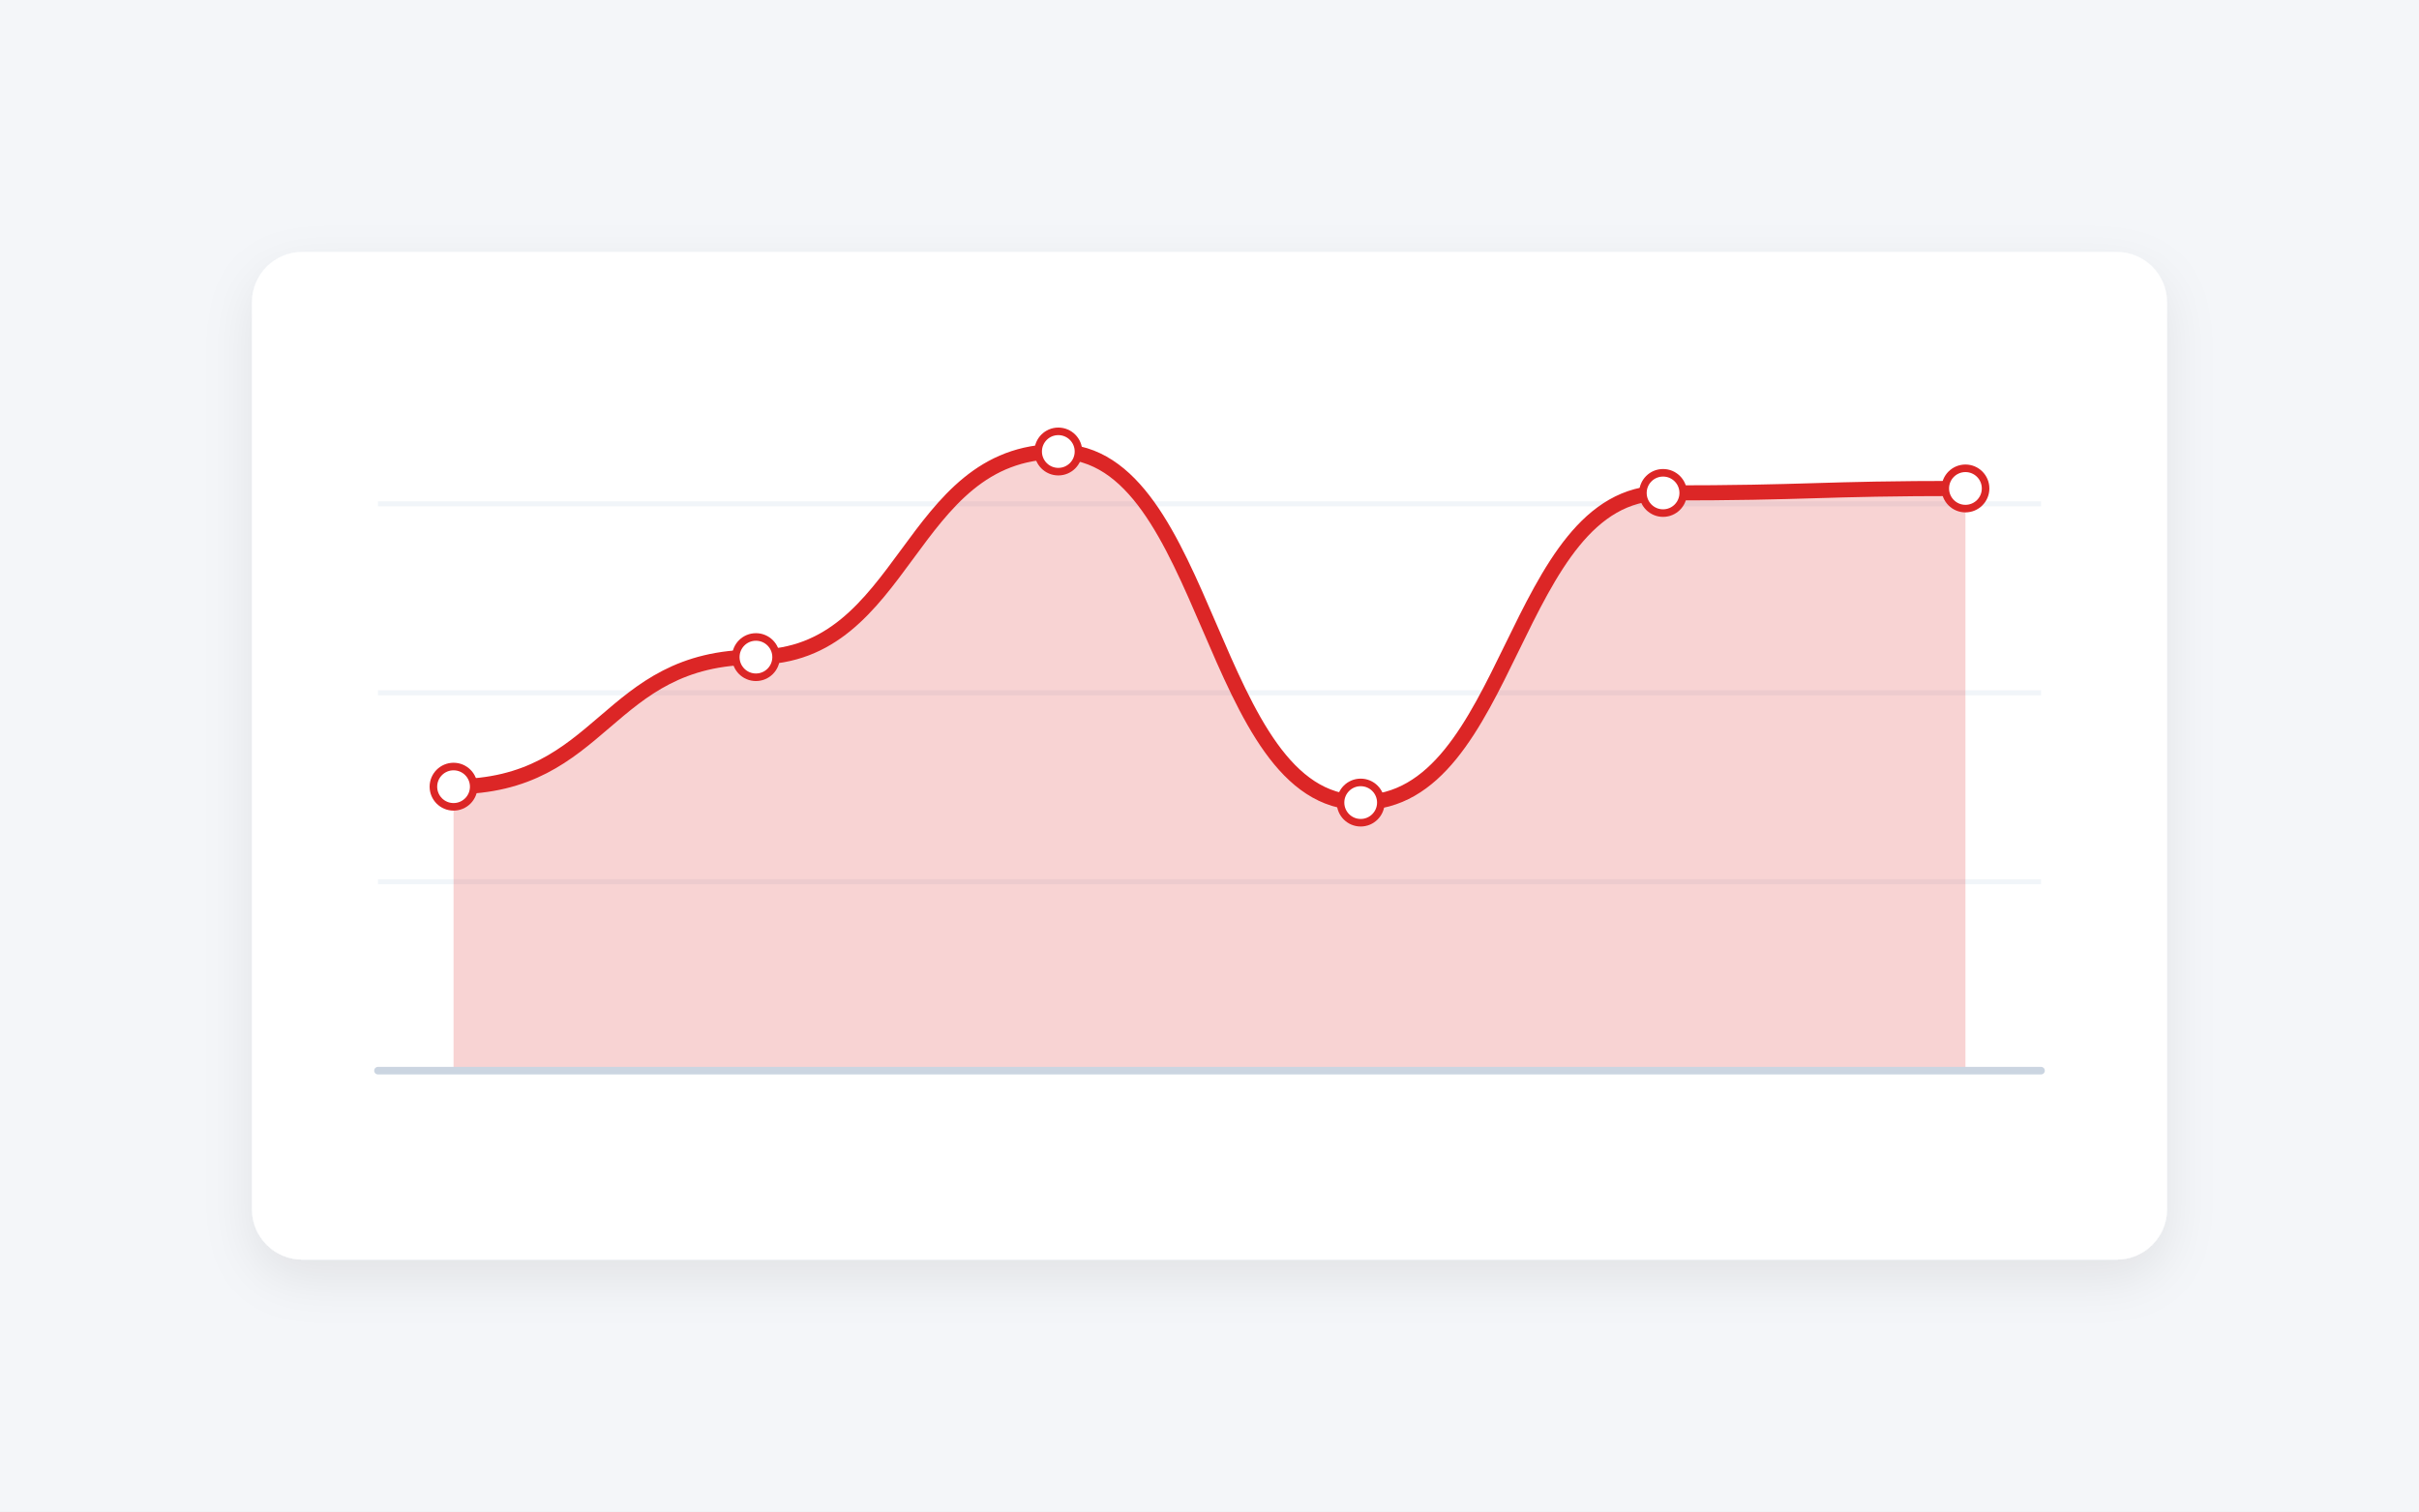
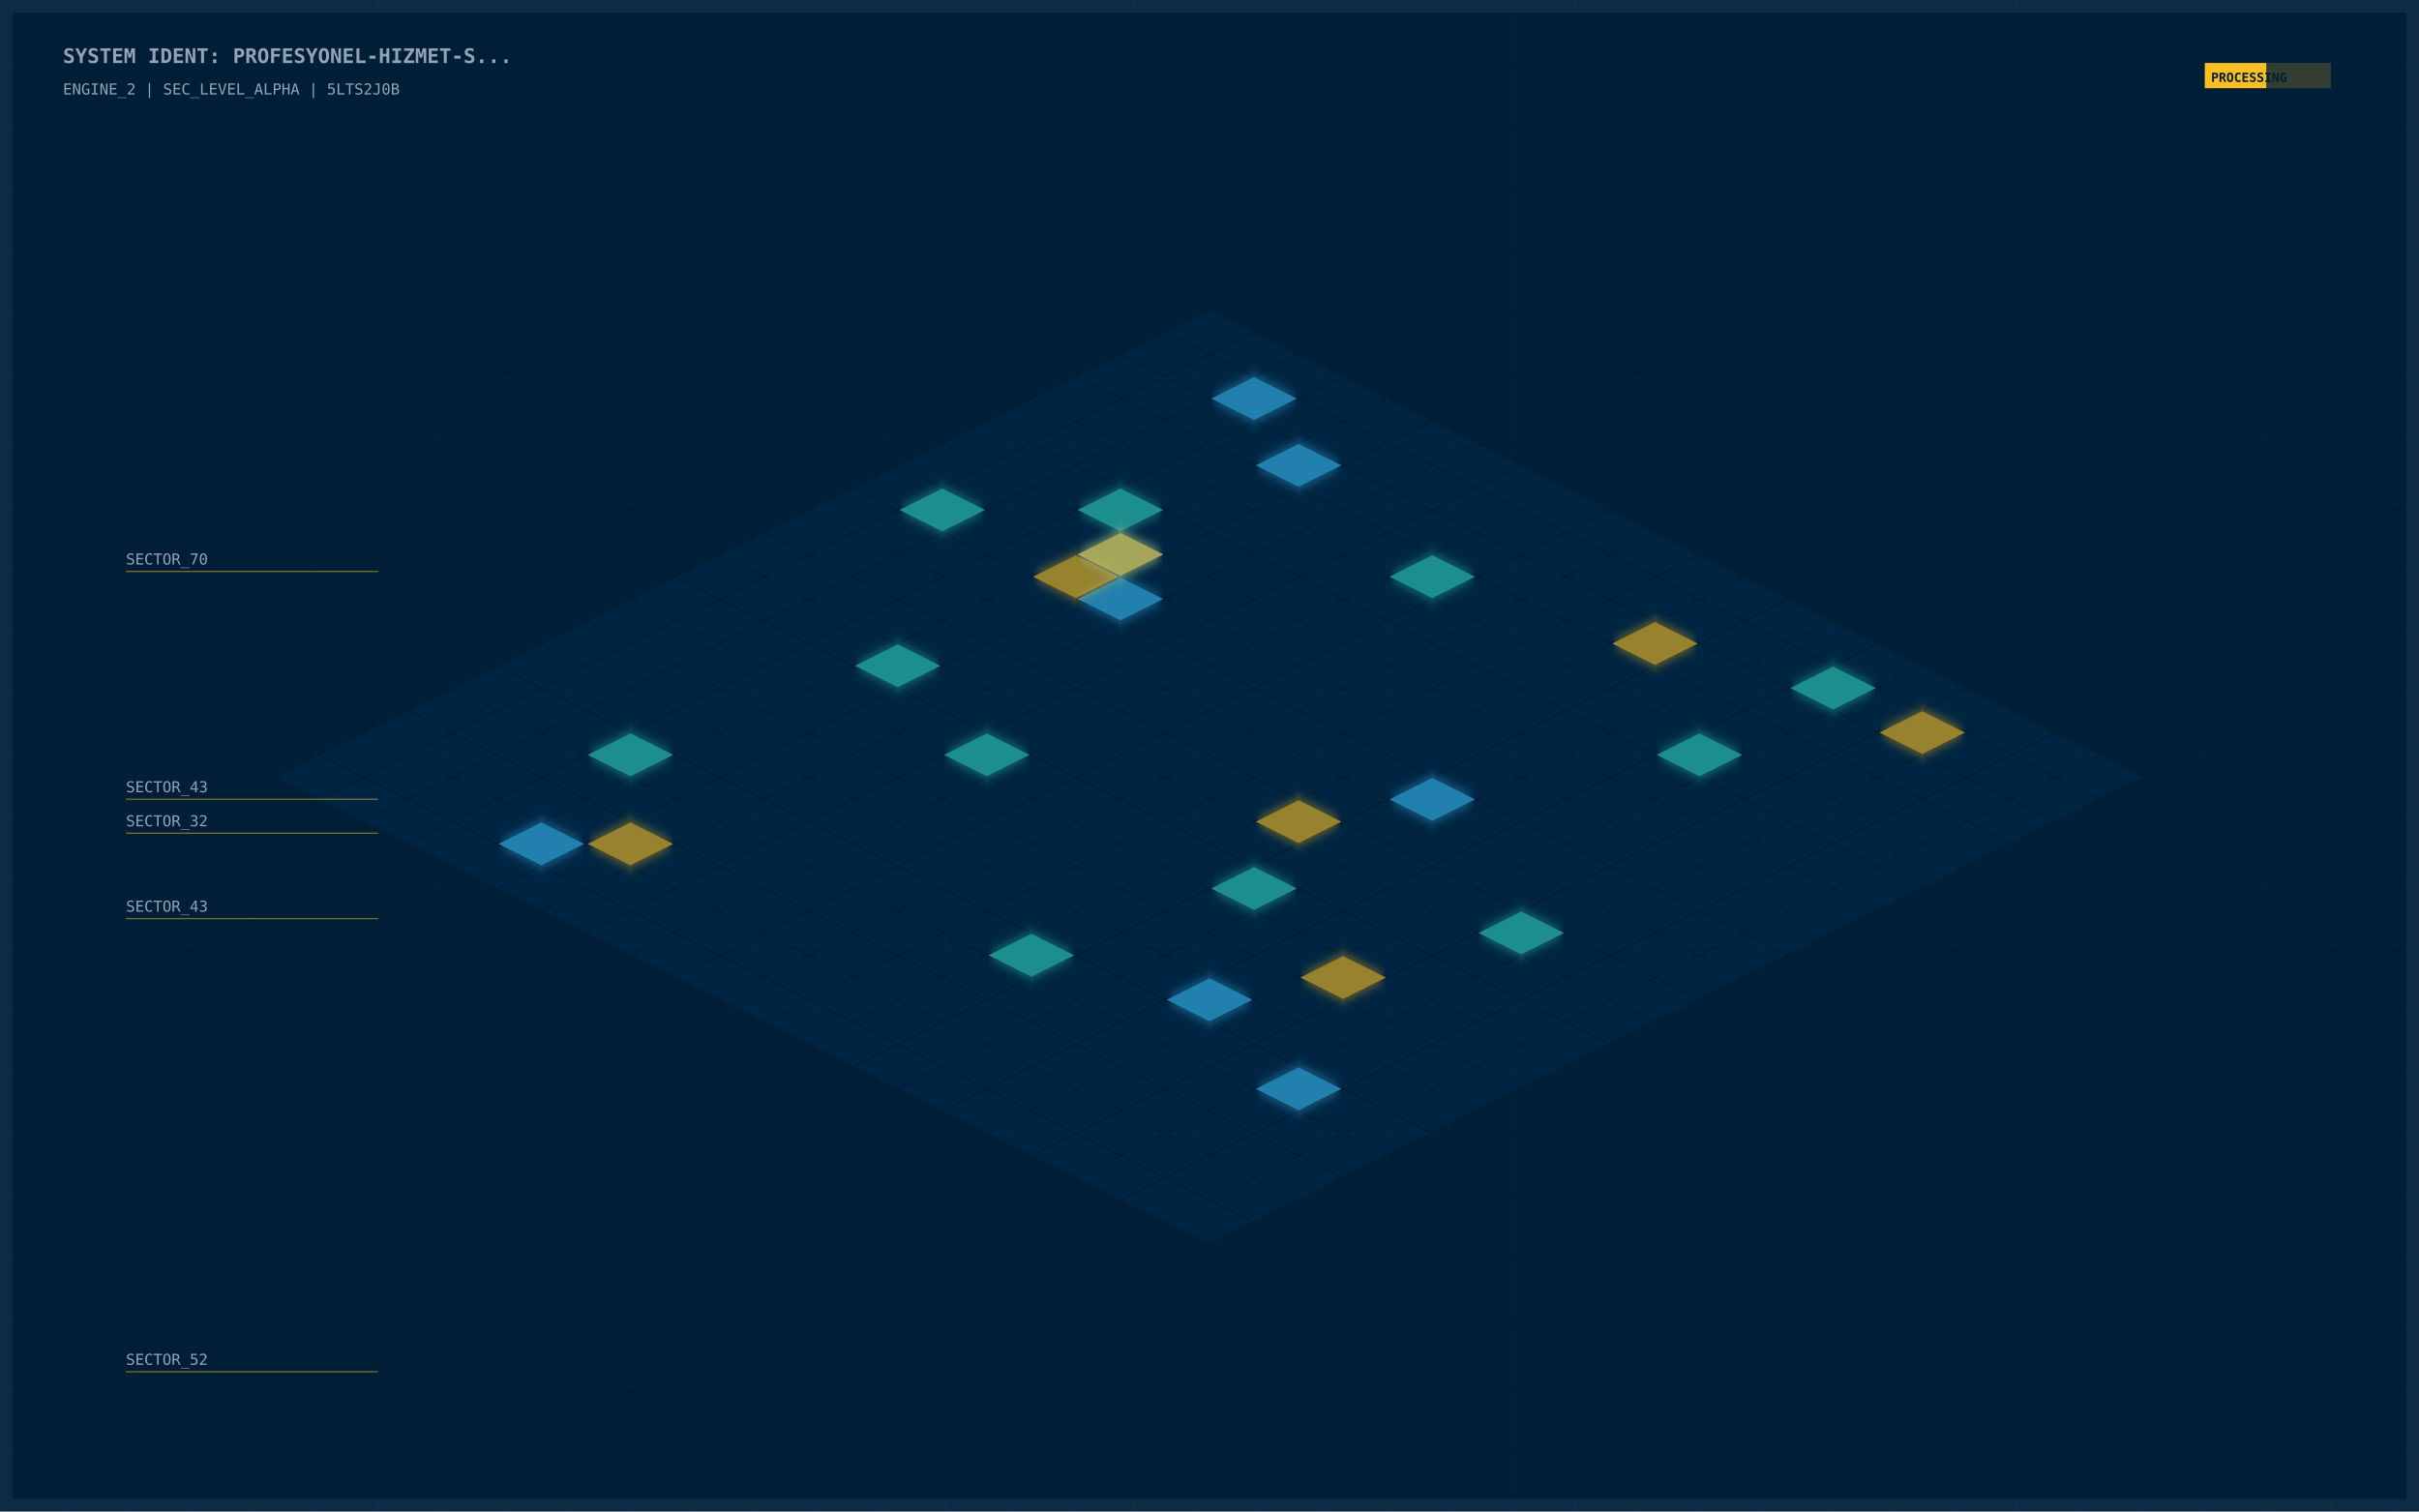
<svg xmlns="http://www.w3.org/2000/svg" width="3840" height="2400" viewBox="0 0 3840 2400">
  <defs>
+     <pattern id="gridPattern" width="100" height="100" patternUnits="userSpaceOnUse">
+       <path d="M 100 0 L 0 0 0 100" fill="none" stroke="#002b4d" stroke-width="2" />
+     </pattern>
+     <filter id="glow" x="-20%" y="-20%" width="140%" height="140%">
+       <feGaussianBlur stdDeviation="15" result="blur" />
+       <feComposite in="SourceGraphic" in2="blur" operator="over" />
+     </filter>
    <filter id="shadow" x="-10%" y="-10%" width="120%" height="120%">
-       <feDropShadow dx="0" dy="30" stdDeviation="40" flood-opacity="0.08" />
+       <feDropShadow dx="0" dy="40" stdDeviation="50" flood-opacity="0.15" />
    </filter>
+     <filter id="hugeBlur" x="-50%" y="-50%" width="200%" height="200%">
+       <feGaussianBlur stdDeviation="150" />
+     </filter>
+     <radialGradient id="radarSweep" cx="50%" cy="50%" r="50%">
+       <stop offset="0%" stop-color="#fbbf24" stop-opacity="1" />
+       <stop offset="100%" stop-color="#001e36" stop-opacity="0" />
+     </radialGradient>
  </defs>
-   <rect width="100%" height="100%" fill="#f4f6f9" />
-   <g transform="translate(400, 400)" filter="url(#shadow)">
-     <rect width="3040" height="1600" rx="80" fill="#ffffff" />
-     <line x1="200" y1="400" x2="2840" y2="400" stroke="#f1f5f9" stroke-width="8" />
-     <line x1="200" y1="700" x2="2840" y2="700" stroke="#f1f5f9" stroke-width="8" />
-     <line x1="200" y1="1000" x2="2840" y2="1000" stroke="#f1f5f9" stroke-width="8" />
-     <line x1="200" y1="1300" x2="2840" y2="1300" stroke="#f1f5f9" stroke-width="8" />
-     <path d="M 320 849.106 C 560 849.106, 560 643.375, 800 643.375 C 1040 643.375, 1040 316.893, 1280 316.893 C 1520 316.893, 1520 874.332, 1760 874.332 C 2000 874.332, 2000 382.701, 2240 382.701 C 2480 382.701, 2480 375.566, 2720 375.566 L 2720 1300 L 320 1300 Z" fill="#dc2626" fill-opacity="0.2" />
-     <path d="M 320 849.106 C 560 849.106, 560 643.375, 800 643.375 C 1040 643.375, 1040 316.893, 1280 316.893 C 1520 316.893, 1520 874.332, 1760 874.332 C 2000 874.332, 2000 382.701, 2240 382.701 C 2480 382.701, 2480 375.566, 2720 375.566" fill="none" stroke="#dc2626" stroke-width="24" stroke-linecap="round" />
-     <circle cx="320" cy="849.106" r="32" fill="#fff" stroke="#dc2626" stroke-width="12" />
-     <circle cx="800" cy="643.375" r="32" fill="#fff" stroke="#dc2626" stroke-width="12" />
-     <circle cx="1280" cy="316.893" r="32" fill="#fff" stroke="#dc2626" stroke-width="12" />
-     <circle cx="1760" cy="874.332" r="32" fill="#fff" stroke="#dc2626" stroke-width="12" />
-     <circle cx="2240" cy="382.701" r="32" fill="#fff" stroke="#dc2626" stroke-width="12" />
-     <circle cx="2720" cy="375.566" r="32" fill="#fff" stroke="#dc2626" stroke-width="12" />
-     <line x1="200" y1="1300" x2="2840" y2="1300" stroke="#cbd5e1" stroke-width="12" stroke-linecap="round" />
+   <rect width="100%" height="100%" fill="#001e36" />
+   <rect width="100%" height="100%" fill="url(#gridPattern)" opacity="0.5" />
+   <g transform="translate(1920, 1200) scale(1, 0.5) rotate(45)">
+     <rect x="-1000" y="-1000" width="96" height="96" fill="#002b4d" opacity="0.5" />
+     <rect x="-1000" y="-900" width="96" height="96" fill="#002b4d" opacity="0.5" />
+     <rect x="-1000" y="-800" width="96" height="96" fill="#002b4d" opacity="0.5" />
+     <rect x="-1000" y="-700" width="96" height="96" fill="#002b4d" opacity="0.5" />
+     <rect x="-1000" y="-600" width="96" height="96" fill="#002b4d" opacity="0.5" />
+     <rect x="-1000" y="-500" width="96" height="96" fill="#002b4d" opacity="0.5" />
+     <rect x="-1000" y="-400" width="96" height="96" fill="#002b4d" opacity="0.5" />
+     <rect x="-1000" y="-300" width="96" height="96" fill="#002b4d" opacity="0.5" />
+     <rect x="-1000" y="-200" width="96" height="96" fill="#002b4d" opacity="0.5" />
+     <rect x="-1000" y="-100" width="96" height="96" fill="#002b4d" opacity="0.5" />
+     <rect x="-1000" y="0" width="96" height="96" fill="#002b4d" opacity="0.5" />
+     <rect x="-1000" y="100" width="96" height="96" fill="#002b4d" opacity="0.5" />
+     <rect x="-1000" y="200" width="96" height="96" fill="#002b4d" opacity="0.5" />
+     <rect x="-1000" y="300" width="96" height="96" fill="#002b4d" opacity="0.5" />
+     <rect x="-1000" y="400" width="96" height="96" fill="#002b4d" opacity="0.5" />
+     <rect x="-1000" y="500" width="96" height="96" fill="#002b4d" opacity="0.5" />
+     <rect x="-1000" y="600" width="96" height="96" fill="#002b4d" opacity="0.5" />
+     <rect x="-1000" y="700" width="96" height="96" fill="#002b4d" opacity="0.5" />
+     <rect x="-1000" y="800" width="96" height="96" fill="#002b4d" opacity="0.5" />
+     <rect x="-1000" y="900" width="96" height="96" fill="#002b4d" opacity="0.5" />
+     <rect x="-1000" y="1000" width="96" height="96" fill="#002b4d" opacity="0.5" />
+     <rect x="-900" y="-1000" width="96" height="96" fill="#002b4d" opacity="0.5" />
+     <rect x="-900" y="-900" width="96" height="96" fill="#002b4d" opacity="0.5" />
+     <rect x="-900" y="-800" width="96" height="96" fill="#002b4d" opacity="0.5" />
+     <rect x="-900" y="-700" width="96" height="96" fill="#002b4d" opacity="0.5" />
+     <rect x="-900" y="-600" width="96" height="96" fill="#002b4d" opacity="0.5" />
+     <rect x="-900" y="-500" width="96" height="96" fill="#002b4d" opacity="0.5" />
+     <rect x="-900" y="-400" width="96" height="96" fill="#002b4d" opacity="0.5" />
+     <rect x="-900" y="-300" width="96" height="96" fill="#002b4d" opacity="0.5" />
+     <rect x="-900" y="-200" width="96" height="96" fill="#002b4d" opacity="0.5" />
+     <rect x="-900" y="-100" width="96" height="96" fill="#002b4d" opacity="0.5" />
+     <rect x="-900" y="0" width="96" height="96" fill="#002b4d" opacity="0.5" />
+     <rect x="-900" y="100" width="96" height="96" fill="#002b4d" opacity="0.5" />
+     <rect x="-900" y="200" width="96" height="96" fill="#002b4d" opacity="0.5" />
+     <rect x="-900" y="300" width="96" height="96" fill="#002b4d" opacity="0.5" />
+     <rect x="-900" y="400" width="96" height="96" fill="#002b4d" opacity="0.5" />
+     <rect x="-900" y="500" width="96" height="96" fill="#002b4d" opacity="0.5" />
+     <rect x="-900" y="600" width="96" height="96" fill="#002b4d" opacity="0.5" />
+     <rect x="-900" y="700" width="96" height="96" fill="#002b4d" opacity="0.5" />
+     <rect x="-900" y="800" width="96" height="96" fill="#002b4d" opacity="0.5" />
+     <rect x="-900" y="900" width="96" height="96" fill="#002b4d" opacity="0.5" />
+     <rect x="-900" y="1000" width="96" height="96" fill="#002b4d" opacity="0.5" />
+     <rect x="-800" y="-1000" width="96" height="96" fill="#002b4d" opacity="0.5" />
+     <rect x="-800" y="-900" width="96" height="96" fill="#002b4d" opacity="0.5" />
+     <rect x="-800" y="-800" width="96" height="96" fill="#002b4d" opacity="0.5" />
+     <rect x="-800" y="-700" width="96" height="96" fill="#002b4d" opacity="0.5" />
+     <rect x="-800" y="-600" width="96" height="96" fill="#002b4d" opacity="0.5" />
+     <rect x="-800" y="-500" width="96" height="96" fill="#002b4d" opacity="0.5" />
+     <rect x="-800" y="-400" width="96" height="96" fill="#002b4d" opacity="0.5" />
+     <rect x="-800" y="-300" width="96" height="96" fill="#002b4d" opacity="0.5" />
+     <rect x="-800" y="-200" width="96" height="96" fill="#002b4d" opacity="0.5" />
+     <rect x="-800" y="-100" width="96" height="96" fill="#002b4d" opacity="0.5" />
+     <rect x="-800" y="0" width="96" height="96" fill="#002b4d" opacity="0.5" />
+     <rect x="-800" y="100" width="96" height="96" fill="#002b4d" opacity="0.5" />
+     <rect x="-800" y="200" width="96" height="96" fill="#002b4d" opacity="0.5" />
+     <rect x="-800" y="300" width="96" height="96" fill="#002b4d" opacity="0.5" />
+     <rect x="-800" y="400" width="96" height="96" fill="#002b4d" opacity="0.5" />
+     <rect x="-800" y="500" width="96" height="96" fill="#002b4d" opacity="0.5" />
+     <rect x="-800" y="600" width="96" height="96" fill="#002b4d" opacity="0.5" />
+     <rect x="-800" y="700" width="96" height="96" fill="#002b4d" opacity="0.5" />
+     <rect x="-800" y="800" width="96" height="96" fill="#002b4d" opacity="0.5" />
+     <rect x="-800" y="900" width="96" height="96" fill="#002b4d" opacity="0.5" />
+     <rect x="-800" y="1000" width="96" height="96" fill="#002b4d" opacity="0.5" />
+     <rect x="-700" y="-1000" width="96" height="96" fill="#002b4d" opacity="0.5" />
+     <rect x="-700" y="-900" width="96" height="96" fill="#002b4d" opacity="0.5" />
+     <rect x="-700" y="-800" width="96" height="96" fill="#002b4d" opacity="0.5" />
+     <rect x="-700" y="-700" width="96" height="96" fill="#002b4d" opacity="0.5" />
+     <rect x="-700" y="-600" width="96" height="96" fill="#002b4d" opacity="0.5" />
+     <rect x="-700" y="-500" width="96" height="96" fill="#002b4d" opacity="0.5" />
+     <rect x="-700" y="-400" width="96" height="96" fill="#002b4d" opacity="0.5" />
+     <rect x="-700" y="-300" width="96" height="96" fill="#002b4d" opacity="0.5" />
+     <rect x="-700" y="-200" width="96" height="96" fill="#002b4d" opacity="0.5" />
+     <rect x="-700" y="-100" width="96" height="96" fill="#002b4d" opacity="0.5" />
+     <rect x="-700" y="0" width="96" height="96" fill="#002b4d" opacity="0.5" />
+     <rect x="-700" y="100" width="96" height="96" fill="#002b4d" opacity="0.5" />
+     <rect x="-700" y="200" width="96" height="96" fill="#002b4d" opacity="0.5" />
+     <rect x="-700" y="300" width="96" height="96" fill="#002b4d" opacity="0.5" />
+     <rect x="-700" y="400" width="96" height="96" fill="#002b4d" opacity="0.5" />
+     <rect x="-700" y="500" width="96" height="96" fill="#002b4d" opacity="0.5" />
+     <rect x="-700" y="600" width="96" height="96" fill="#002b4d" opacity="0.5" />
+     <rect x="-700" y="700" width="96" height="96" fill="#002b4d" opacity="0.5" />
+     <rect x="-700" y="800" width="96" height="96" fill="#002b4d" opacity="0.5" />
+     <rect x="-700" y="900" width="96" height="96" fill="#002b4d" opacity="0.5" />
+     <rect x="-700" y="1000" width="96" height="96" fill="#002b4d" opacity="0.5" />
+     <rect x="-600" y="-1000" width="96" height="96" fill="#002b4d" opacity="0.5" />
+     <rect x="-600" y="-900" width="96" height="96" fill="#002b4d" opacity="0.5" />
+     <rect x="-600" y="-800" width="96" height="96" fill="#002b4d" opacity="0.5" />
+     <rect x="-600" y="-700" width="96" height="96" fill="#002b4d" opacity="0.5" />
+     <rect x="-600" y="-600" width="96" height="96" fill="#002b4d" opacity="0.5" />
+     <rect x="-600" y="-500" width="96" height="96" fill="#002b4d" opacity="0.5" />
+     <rect x="-600" y="-400" width="96" height="96" fill="#002b4d" opacity="0.5" />
+     <rect x="-600" y="-300" width="96" height="96" fill="#002b4d" opacity="0.5" />
+     <rect x="-600" y="-200" width="96" height="96" fill="#002b4d" opacity="0.5" />
+     <rect x="-600" y="-100" width="96" height="96" fill="#002b4d" opacity="0.5" />
+     <rect x="-600" y="0" width="96" height="96" fill="#002b4d" opacity="0.5" />
+     <rect x="-600" y="100" width="96" height="96" fill="#002b4d" opacity="0.5" />
+     <rect x="-600" y="200" width="96" height="96" fill="#002b4d" opacity="0.5" />
+     <rect x="-600" y="300" width="96" height="96" fill="#002b4d" opacity="0.5" />
+     <rect x="-600" y="400" width="96" height="96" fill="#002b4d" opacity="0.5" />
+     <rect x="-600" y="500" width="96" height="96" fill="#002b4d" opacity="0.5" />
+     <rect x="-600" y="600" width="96" height="96" fill="#002b4d" opacity="0.5" />
+     <rect x="-600" y="700" width="96" height="96" fill="#002b4d" opacity="0.5" />
+     <rect x="-600" y="800" width="96" height="96" fill="#002b4d" opacity="0.5" />
+     <rect x="-600" y="900" width="96" height="96" fill="#002b4d" opacity="0.5" />
+     <rect x="-600" y="1000" width="96" height="96" fill="#002b4d" opacity="0.5" />
+     <rect x="-500" y="-1000" width="96" height="96" fill="#002b4d" opacity="0.5" />
+     <rect x="-500" y="-900" width="96" height="96" fill="#002b4d" opacity="0.5" />
+     <rect x="-500" y="-800" width="96" height="96" fill="#002b4d" opacity="0.5" />
+     <rect x="-500" y="-700" width="96" height="96" fill="#002b4d" opacity="0.5" />
+     <rect x="-500" y="-600" width="96" height="96" fill="#002b4d" opacity="0.5" />
+     <rect x="-500" y="-500" width="96" height="96" fill="#002b4d" opacity="0.5" />
+     <rect x="-500" y="-400" width="96" height="96" fill="#002b4d" opacity="0.5" />
+     <rect x="-500" y="-300" width="96" height="96" fill="#002b4d" opacity="0.5" />
+     <rect x="-500" y="-200" width="96" height="96" fill="#002b4d" opacity="0.5" />
+     <rect x="-500" y="-100" width="96" height="96" fill="#002b4d" opacity="0.5" />
+     <rect x="-500" y="0" width="96" height="96" fill="#002b4d" opacity="0.5" />
+     <rect x="-500" y="100" width="96" height="96" fill="#002b4d" opacity="0.5" />
+     <rect x="-500" y="200" width="96" height="96" fill="#002b4d" opacity="0.5" />
+     <rect x="-500" y="300" width="96" height="96" fill="#002b4d" opacity="0.5" />
+     <rect x="-500" y="400" width="96" height="96" fill="#002b4d" opacity="0.5" />
+     <rect x="-500" y="500" width="96" height="96" fill="#002b4d" opacity="0.5" />
+     <rect x="-500" y="600" width="96" height="96" fill="#002b4d" opacity="0.5" />
+     <rect x="-500" y="700" width="96" height="96" fill="#002b4d" opacity="0.5" />
+     <rect x="-500" y="800" width="96" height="96" fill="#002b4d" opacity="0.5" />
+     <rect x="-500" y="900" width="96" height="96" fill="#002b4d" opacity="0.5" />
+     <rect x="-500" y="1000" width="96" height="96" fill="#002b4d" opacity="0.5" />
+     <rect x="-400" y="-1000" width="96" height="96" fill="#002b4d" opacity="0.5" />
+     <rect x="-400" y="-900" width="96" height="96" fill="#002b4d" opacity="0.5" />
+     <rect x="-400" y="-800" width="96" height="96" fill="#002b4d" opacity="0.5" />
+     <rect x="-400" y="-700" width="96" height="96" fill="#002b4d" opacity="0.5" />
+     <rect x="-400" y="-600" width="96" height="96" fill="#002b4d" opacity="0.5" />
+     <rect x="-400" y="-500" width="96" height="96" fill="#002b4d" opacity="0.5" />
+     <rect x="-400" y="-400" width="96" height="96" fill="#002b4d" opacity="0.5" />
+     <rect x="-400" y="-300" width="96" height="96" fill="#002b4d" opacity="0.5" />
+     <rect x="-400" y="-200" width="96" height="96" fill="#002b4d" opacity="0.5" />
+     <rect x="-400" y="-100" width="96" height="96" fill="#002b4d" opacity="0.5" />
+     <rect x="-400" y="0" width="96" height="96" fill="#002b4d" opacity="0.5" />
+     <rect x="-400" y="100" width="96" height="96" fill="#002b4d" opacity="0.5" />
+     <rect x="-400" y="200" width="96" height="96" fill="#002b4d" opacity="0.5" />
+     <rect x="-400" y="300" width="96" height="96" fill="#002b4d" opacity="0.5" />
+     <rect x="-400" y="400" width="96" height="96" fill="#002b4d" opacity="0.5" />
+     <rect x="-400" y="500" width="96" height="96" fill="#002b4d" opacity="0.5" />
+     <rect x="-400" y="600" width="96" height="96" fill="#002b4d" opacity="0.5" />
+     <rect x="-400" y="700" width="96" height="96" fill="#002b4d" opacity="0.5" />
+     <rect x="-400" y="800" width="96" height="96" fill="#002b4d" opacity="0.5" />
+     <rect x="-400" y="900" width="96" height="96" fill="#002b4d" opacity="0.5" />
+     <rect x="-400" y="1000" width="96" height="96" fill="#002b4d" opacity="0.5" />
+     <rect x="-300" y="-1000" width="96" height="96" fill="#002b4d" opacity="0.5" />
+     <rect x="-300" y="-900" width="96" height="96" fill="#002b4d" opacity="0.5" />
+     <rect x="-300" y="-800" width="96" height="96" fill="#002b4d" opacity="0.5" />
+     <rect x="-300" y="-700" width="96" height="96" fill="#002b4d" opacity="0.5" />
+     <rect x="-300" y="-600" width="96" height="96" fill="#002b4d" opacity="0.5" />
+     <rect x="-300" y="-500" width="96" height="96" fill="#002b4d" opacity="0.5" />
+     <rect x="-300" y="-400" width="96" height="96" fill="#002b4d" opacity="0.5" />
+     <rect x="-300" y="-300" width="96" height="96" fill="#002b4d" opacity="0.5" />
+     <rect x="-300" y="-200" width="96" height="96" fill="#002b4d" opacity="0.5" />
+     <rect x="-300" y="-100" width="96" height="96" fill="#002b4d" opacity="0.5" />
+     <rect x="-300" y="0" width="96" height="96" fill="#002b4d" opacity="0.5" />
+     <rect x="-300" y="100" width="96" height="96" fill="#002b4d" opacity="0.5" />
+     <rect x="-300" y="200" width="96" height="96" fill="#002b4d" opacity="0.5" />
+     <rect x="-300" y="300" width="96" height="96" fill="#002b4d" opacity="0.5" />
+     <rect x="-300" y="400" width="96" height="96" fill="#002b4d" opacity="0.5" />
+     <rect x="-300" y="500" width="96" height="96" fill="#002b4d" opacity="0.5" />
+     <rect x="-300" y="600" width="96" height="96" fill="#002b4d" opacity="0.5" />
+     <rect x="-300" y="700" width="96" height="96" fill="#002b4d" opacity="0.5" />
+     <rect x="-300" y="800" width="96" height="96" fill="#002b4d" opacity="0.5" />
+     <rect x="-300" y="900" width="96" height="96" fill="#002b4d" opacity="0.5" />
+     <rect x="-300" y="1000" width="96" height="96" fill="#002b4d" opacity="0.5" />
+     <rect x="-200" y="-1000" width="96" height="96" fill="#002b4d" opacity="0.5" />
+     <rect x="-200" y="-900" width="96" height="96" fill="#002b4d" opacity="0.5" />
+     <rect x="-200" y="-800" width="96" height="96" fill="#002b4d" opacity="0.5" />
+     <rect x="-200" y="-700" width="96" height="96" fill="#002b4d" opacity="0.5" />
+     <rect x="-200" y="-600" width="96" height="96" fill="#002b4d" opacity="0.5" />
+     <rect x="-200" y="-500" width="96" height="96" fill="#002b4d" opacity="0.5" />
+     <rect x="-200" y="-400" width="96" height="96" fill="#002b4d" opacity="0.5" />
+     <rect x="-200" y="-300" width="96" height="96" fill="#002b4d" opacity="0.5" />
+     <rect x="-200" y="-200" width="96" height="96" fill="#002b4d" opacity="0.5" />
+     <rect x="-200" y="-100" width="96" height="96" fill="#002b4d" opacity="0.5" />
+     <rect x="-200" y="0" width="96" height="96" fill="#002b4d" opacity="0.5" />
+     <rect x="-200" y="100" width="96" height="96" fill="#002b4d" opacity="0.5" />
+     <rect x="-200" y="200" width="96" height="96" fill="#002b4d" opacity="0.5" />
+     <rect x="-200" y="300" width="96" height="96" fill="#002b4d" opacity="0.5" />
+     <rect x="-200" y="400" width="96" height="96" fill="#002b4d" opacity="0.5" />
+     <rect x="-200" y="500" width="96" height="96" fill="#002b4d" opacity="0.5" />
+     <rect x="-200" y="600" width="96" height="96" fill="#002b4d" opacity="0.5" />
+     <rect x="-200" y="700" width="96" height="96" fill="#002b4d" opacity="0.5" />
+     <rect x="-200" y="800" width="96" height="96" fill="#002b4d" opacity="0.5" />
+     <rect x="-200" y="900" width="96" height="96" fill="#002b4d" opacity="0.5" />
+     <rect x="-200" y="1000" width="96" height="96" fill="#002b4d" opacity="0.5" />
+     <rect x="-100" y="-1000" width="96" height="96" fill="#002b4d" opacity="0.5" />
+     <rect x="-100" y="-900" width="96" height="96" fill="#002b4d" opacity="0.5" />
+     <rect x="-100" y="-800" width="96" height="96" fill="#002b4d" opacity="0.5" />
+     <rect x="-100" y="-700" width="96" height="96" fill="#002b4d" opacity="0.5" />
+     <rect x="-100" y="-600" width="96" height="96" fill="#002b4d" opacity="0.5" />
+     <rect x="-100" y="-500" width="96" height="96" fill="#002b4d" opacity="0.5" />
+     <rect x="-100" y="-400" width="96" height="96" fill="#002b4d" opacity="0.5" />
+     <rect x="-100" y="-300" width="96" height="96" fill="#002b4d" opacity="0.5" />
+     <rect x="-100" y="-200" width="96" height="96" fill="#002b4d" opacity="0.5" />
+     <rect x="-100" y="-100" width="96" height="96" fill="#002b4d" opacity="0.5" />
+     <rect x="-100" y="0" width="96" height="96" fill="#002b4d" opacity="0.5" />
+     <rect x="-100" y="100" width="96" height="96" fill="#002b4d" opacity="0.5" />
+     <rect x="-100" y="200" width="96" height="96" fill="#002b4d" opacity="0.5" />
+     <rect x="-100" y="300" width="96" height="96" fill="#002b4d" opacity="0.5" />
+     <rect x="-100" y="400" width="96" height="96" fill="#002b4d" opacity="0.5" />
+     <rect x="-100" y="500" width="96" height="96" fill="#002b4d" opacity="0.5" />
+     <rect x="-100" y="600" width="96" height="96" fill="#002b4d" opacity="0.5" />
+     <rect x="-100" y="700" width="96" height="96" fill="#002b4d" opacity="0.5" />
+     <rect x="-100" y="800" width="96" height="96" fill="#002b4d" opacity="0.5" />
+     <rect x="-100" y="900" width="96" height="96" fill="#002b4d" opacity="0.5" />
+     <rect x="-100" y="1000" width="96" height="96" fill="#002b4d" opacity="0.5" />
+     <rect x="0" y="-1000" width="96" height="96" fill="#002b4d" opacity="0.5" />
+     <rect x="0" y="-900" width="96" height="96" fill="#002b4d" opacity="0.5" />
+     <rect x="0" y="-800" width="96" height="96" fill="#002b4d" opacity="0.5" />
+     <rect x="0" y="-700" width="96" height="96" fill="#002b4d" opacity="0.5" />
+     <rect x="0" y="-600" width="96" height="96" fill="#002b4d" opacity="0.5" />
+     <rect x="0" y="-500" width="96" height="96" fill="#002b4d" opacity="0.5" />
+     <rect x="0" y="-400" width="96" height="96" fill="#002b4d" opacity="0.5" />
+     <rect x="0" y="-300" width="96" height="96" fill="#002b4d" opacity="0.5" />
+     <rect x="0" y="-200" width="96" height="96" fill="#002b4d" opacity="0.5" />
+     <rect x="0" y="-100" width="96" height="96" fill="#002b4d" opacity="0.5" />
+     <rect x="0" y="0" width="96" height="96" fill="#002b4d" opacity="0.5" />
+     <rect x="0" y="100" width="96" height="96" fill="#002b4d" opacity="0.5" />
+     <rect x="0" y="200" width="96" height="96" fill="#002b4d" opacity="0.5" />
+     <rect x="0" y="300" width="96" height="96" fill="#002b4d" opacity="0.5" />
+     <rect x="0" y="400" width="96" height="96" fill="#002b4d" opacity="0.5" />
+     <rect x="0" y="500" width="96" height="96" fill="#002b4d" opacity="0.5" />
+     <rect x="0" y="600" width="96" height="96" fill="#002b4d" opacity="0.5" />
+     <rect x="0" y="700" width="96" height="96" fill="#002b4d" opacity="0.5" />
+     <rect x="0" y="800" width="96" height="96" fill="#002b4d" opacity="0.5" />
+     <rect x="0" y="900" width="96" height="96" fill="#002b4d" opacity="0.5" />
+     <rect x="0" y="1000" width="96" height="96" fill="#002b4d" opacity="0.5" />
+     <rect x="100" y="-1000" width="96" height="96" fill="#002b4d" opacity="0.5" />
+     <rect x="100" y="-900" width="96" height="96" fill="#002b4d" opacity="0.5" />
+     <rect x="100" y="-800" width="96" height="96" fill="#002b4d" opacity="0.5" />
+     <rect x="100" y="-700" width="96" height="96" fill="#002b4d" opacity="0.5" />
+     <rect x="100" y="-600" width="96" height="96" fill="#002b4d" opacity="0.5" />
+     <rect x="100" y="-500" width="96" height="96" fill="#002b4d" opacity="0.5" />
+     <rect x="100" y="-400" width="96" height="96" fill="#002b4d" opacity="0.5" />
+     <rect x="100" y="-300" width="96" height="96" fill="#002b4d" opacity="0.5" />
+     <rect x="100" y="-200" width="96" height="96" fill="#002b4d" opacity="0.5" />
+     <rect x="100" y="-100" width="96" height="96" fill="#002b4d" opacity="0.5" />
+     <rect x="100" y="0" width="96" height="96" fill="#002b4d" opacity="0.5" />
+     <rect x="100" y="100" width="96" height="96" fill="#002b4d" opacity="0.5" />
+     <rect x="100" y="200" width="96" height="96" fill="#002b4d" opacity="0.5" />
+     <rect x="100" y="300" width="96" height="96" fill="#002b4d" opacity="0.5" />
+     <rect x="100" y="400" width="96" height="96" fill="#002b4d" opacity="0.5" />
+     <rect x="100" y="500" width="96" height="96" fill="#002b4d" opacity="0.5" />
+     <rect x="100" y="600" width="96" height="96" fill="#002b4d" opacity="0.5" />
+     <rect x="100" y="700" width="96" height="96" fill="#002b4d" opacity="0.5" />
+     <rect x="100" y="800" width="96" height="96" fill="#002b4d" opacity="0.5" />
+     <rect x="100" y="900" width="96" height="96" fill="#002b4d" opacity="0.5" />
+     <rect x="100" y="1000" width="96" height="96" fill="#002b4d" opacity="0.5" />
+     <rect x="200" y="-1000" width="96" height="96" fill="#002b4d" opacity="0.5" />
+     <rect x="200" y="-900" width="96" height="96" fill="#002b4d" opacity="0.5" />
+     <rect x="200" y="-800" width="96" height="96" fill="#002b4d" opacity="0.5" />
+     <rect x="200" y="-700" width="96" height="96" fill="#002b4d" opacity="0.5" />
+     <rect x="200" y="-600" width="96" height="96" fill="#002b4d" opacity="0.5" />
+     <rect x="200" y="-500" width="96" height="96" fill="#002b4d" opacity="0.5" />
+     <rect x="200" y="-400" width="96" height="96" fill="#002b4d" opacity="0.5" />
+     <rect x="200" y="-300" width="96" height="96" fill="#002b4d" opacity="0.5" />
+     <rect x="200" y="-200" width="96" height="96" fill="#002b4d" opacity="0.5" />
+     <rect x="200" y="-100" width="96" height="96" fill="#002b4d" opacity="0.5" />
+     <rect x="200" y="0" width="96" height="96" fill="#002b4d" opacity="0.5" />
+     <rect x="200" y="100" width="96" height="96" fill="#002b4d" opacity="0.5" />
+     <rect x="200" y="200" width="96" height="96" fill="#002b4d" opacity="0.5" />
+     <rect x="200" y="300" width="96" height="96" fill="#002b4d" opacity="0.5" />
+     <rect x="200" y="400" width="96" height="96" fill="#002b4d" opacity="0.5" />
+     <rect x="200" y="500" width="96" height="96" fill="#002b4d" opacity="0.5" />
+     <rect x="200" y="600" width="96" height="96" fill="#002b4d" opacity="0.5" />
+     <rect x="200" y="700" width="96" height="96" fill="#002b4d" opacity="0.5" />
+     <rect x="200" y="800" width="96" height="96" fill="#002b4d" opacity="0.5" />
+     <rect x="200" y="900" width="96" height="96" fill="#002b4d" opacity="0.5" />
+     <rect x="200" y="1000" width="96" height="96" fill="#002b4d" opacity="0.5" />
+     <rect x="300" y="-1000" width="96" height="96" fill="#002b4d" opacity="0.5" />
+     <rect x="300" y="-900" width="96" height="96" fill="#002b4d" opacity="0.5" />
+     <rect x="300" y="-800" width="96" height="96" fill="#002b4d" opacity="0.5" />
+     <rect x="300" y="-700" width="96" height="96" fill="#002b4d" opacity="0.5" />
+     <rect x="300" y="-600" width="96" height="96" fill="#002b4d" opacity="0.5" />
+     <rect x="300" y="-500" width="96" height="96" fill="#002b4d" opacity="0.5" />
+     <rect x="300" y="-400" width="96" height="96" fill="#002b4d" opacity="0.5" />
+     <rect x="300" y="-300" width="96" height="96" fill="#002b4d" opacity="0.5" />
+     <rect x="300" y="-200" width="96" height="96" fill="#002b4d" opacity="0.5" />
+     <rect x="300" y="-100" width="96" height="96" fill="#002b4d" opacity="0.5" />
+     <rect x="300" y="0" width="96" height="96" fill="#002b4d" opacity="0.5" />
+     <rect x="300" y="100" width="96" height="96" fill="#002b4d" opacity="0.5" />
+     <rect x="300" y="200" width="96" height="96" fill="#002b4d" opacity="0.5" />
+     <rect x="300" y="300" width="96" height="96" fill="#002b4d" opacity="0.5" />
+     <rect x="300" y="400" width="96" height="96" fill="#002b4d" opacity="0.5" />
+     <rect x="300" y="500" width="96" height="96" fill="#002b4d" opacity="0.5" />
+     <rect x="300" y="600" width="96" height="96" fill="#002b4d" opacity="0.5" />
+     <rect x="300" y="700" width="96" height="96" fill="#002b4d" opacity="0.5" />
+     <rect x="300" y="800" width="96" height="96" fill="#002b4d" opacity="0.5" />
+     <rect x="300" y="900" width="96" height="96" fill="#002b4d" opacity="0.5" />
+     <rect x="300" y="1000" width="96" height="96" fill="#002b4d" opacity="0.5" />
+     <rect x="400" y="-1000" width="96" height="96" fill="#002b4d" opacity="0.5" />
+     <rect x="400" y="-900" width="96" height="96" fill="#002b4d" opacity="0.5" />
+     <rect x="400" y="-800" width="96" height="96" fill="#002b4d" opacity="0.5" />
+     <rect x="400" y="-700" width="96" height="96" fill="#002b4d" opacity="0.5" />
+     <rect x="400" y="-600" width="96" height="96" fill="#002b4d" opacity="0.5" />
+     <rect x="400" y="-500" width="96" height="96" fill="#002b4d" opacity="0.5" />
+     <rect x="400" y="-400" width="96" height="96" fill="#002b4d" opacity="0.5" />
+     <rect x="400" y="-300" width="96" height="96" fill="#002b4d" opacity="0.5" />
+     <rect x="400" y="-200" width="96" height="96" fill="#002b4d" opacity="0.5" />
+     <rect x="400" y="-100" width="96" height="96" fill="#002b4d" opacity="0.5" />
+     <rect x="400" y="0" width="96" height="96" fill="#002b4d" opacity="0.5" />
+     <rect x="400" y="100" width="96" height="96" fill="#002b4d" opacity="0.5" />
+     <rect x="400" y="200" width="96" height="96" fill="#002b4d" opacity="0.5" />
+     <rect x="400" y="300" width="96" height="96" fill="#002b4d" opacity="0.5" />
+     <rect x="400" y="400" width="96" height="96" fill="#002b4d" opacity="0.5" />
+     <rect x="400" y="500" width="96" height="96" fill="#002b4d" opacity="0.5" />
+     <rect x="400" y="600" width="96" height="96" fill="#002b4d" opacity="0.5" />
+     <rect x="400" y="700" width="96" height="96" fill="#002b4d" opacity="0.5" />
+     <rect x="400" y="800" width="96" height="96" fill="#002b4d" opacity="0.5" />
+     <rect x="400" y="900" width="96" height="96" fill="#002b4d" opacity="0.5" />
+     <rect x="400" y="1000" width="96" height="96" fill="#002b4d" opacity="0.5" />
+     <rect x="500" y="-1000" width="96" height="96" fill="#002b4d" opacity="0.5" />
+     <rect x="500" y="-900" width="96" height="96" fill="#002b4d" opacity="0.5" />
+     <rect x="500" y="-800" width="96" height="96" fill="#002b4d" opacity="0.5" />
+     <rect x="500" y="-700" width="96" height="96" fill="#002b4d" opacity="0.5" />
+     <rect x="500" y="-600" width="96" height="96" fill="#002b4d" opacity="0.5" />
+     <rect x="500" y="-500" width="96" height="96" fill="#002b4d" opacity="0.5" />
+     <rect x="500" y="-400" width="96" height="96" fill="#002b4d" opacity="0.5" />
+     <rect x="500" y="-300" width="96" height="96" fill="#002b4d" opacity="0.5" />
+     <rect x="500" y="-200" width="96" height="96" fill="#002b4d" opacity="0.5" />
+     <rect x="500" y="-100" width="96" height="96" fill="#002b4d" opacity="0.5" />
+     <rect x="500" y="0" width="96" height="96" fill="#002b4d" opacity="0.5" />
+     <rect x="500" y="100" width="96" height="96" fill="#002b4d" opacity="0.5" />
+     <rect x="500" y="200" width="96" height="96" fill="#002b4d" opacity="0.5" />
+     <rect x="500" y="300" width="96" height="96" fill="#002b4d" opacity="0.5" />
+     <rect x="500" y="400" width="96" height="96" fill="#002b4d" opacity="0.5" />
+     <rect x="500" y="500" width="96" height="96" fill="#002b4d" opacity="0.5" />
+     <rect x="500" y="600" width="96" height="96" fill="#002b4d" opacity="0.5" />
+     <rect x="500" y="700" width="96" height="96" fill="#002b4d" opacity="0.5" />
+     <rect x="500" y="800" width="96" height="96" fill="#002b4d" opacity="0.5" />
+     <rect x="500" y="900" width="96" height="96" fill="#002b4d" opacity="0.5" />
+     <rect x="500" y="1000" width="96" height="96" fill="#002b4d" opacity="0.5" />
+     <rect x="600" y="-1000" width="96" height="96" fill="#002b4d" opacity="0.5" />
+     <rect x="600" y="-900" width="96" height="96" fill="#002b4d" opacity="0.5" />
+     <rect x="600" y="-800" width="96" height="96" fill="#002b4d" opacity="0.5" />
+     <rect x="600" y="-700" width="96" height="96" fill="#002b4d" opacity="0.5" />
+     <rect x="600" y="-600" width="96" height="96" fill="#002b4d" opacity="0.5" />
+     <rect x="600" y="-500" width="96" height="96" fill="#002b4d" opacity="0.5" />
+     <rect x="600" y="-400" width="96" height="96" fill="#002b4d" opacity="0.5" />
+     <rect x="600" y="-300" width="96" height="96" fill="#002b4d" opacity="0.5" />
+     <rect x="600" y="-200" width="96" height="96" fill="#002b4d" opacity="0.5" />
+     <rect x="600" y="-100" width="96" height="96" fill="#002b4d" opacity="0.5" />
+     <rect x="600" y="0" width="96" height="96" fill="#002b4d" opacity="0.5" />
+     <rect x="600" y="100" width="96" height="96" fill="#002b4d" opacity="0.5" />
+     <rect x="600" y="200" width="96" height="96" fill="#002b4d" opacity="0.5" />
+     <rect x="600" y="300" width="96" height="96" fill="#002b4d" opacity="0.5" />
+     <rect x="600" y="400" width="96" height="96" fill="#002b4d" opacity="0.5" />
+     <rect x="600" y="500" width="96" height="96" fill="#002b4d" opacity="0.5" />
+     <rect x="600" y="600" width="96" height="96" fill="#002b4d" opacity="0.5" />
+     <rect x="600" y="700" width="96" height="96" fill="#002b4d" opacity="0.5" />
+     <rect x="600" y="800" width="96" height="96" fill="#002b4d" opacity="0.5" />
+     <rect x="600" y="900" width="96" height="96" fill="#002b4d" opacity="0.5" />
+     <rect x="600" y="1000" width="96" height="96" fill="#002b4d" opacity="0.5" />
+     <rect x="700" y="-1000" width="96" height="96" fill="#002b4d" opacity="0.5" />
+     <rect x="700" y="-900" width="96" height="96" fill="#002b4d" opacity="0.5" />
+     <rect x="700" y="-800" width="96" height="96" fill="#002b4d" opacity="0.5" />
+     <rect x="700" y="-700" width="96" height="96" fill="#002b4d" opacity="0.5" />
+     <rect x="700" y="-600" width="96" height="96" fill="#002b4d" opacity="0.5" />
+     <rect x="700" y="-500" width="96" height="96" fill="#002b4d" opacity="0.5" />
+     <rect x="700" y="-400" width="96" height="96" fill="#002b4d" opacity="0.5" />
+     <rect x="700" y="-300" width="96" height="96" fill="#002b4d" opacity="0.5" />
+     <rect x="700" y="-200" width="96" height="96" fill="#002b4d" opacity="0.5" />
+     <rect x="700" y="-100" width="96" height="96" fill="#002b4d" opacity="0.5" />
+     <rect x="700" y="0" width="96" height="96" fill="#002b4d" opacity="0.5" />
+     <rect x="700" y="100" width="96" height="96" fill="#002b4d" opacity="0.5" />
+     <rect x="700" y="200" width="96" height="96" fill="#002b4d" opacity="0.5" />
+     <rect x="700" y="300" width="96" height="96" fill="#002b4d" opacity="0.5" />
+     <rect x="700" y="400" width="96" height="96" fill="#002b4d" opacity="0.5" />
+     <rect x="700" y="500" width="96" height="96" fill="#002b4d" opacity="0.5" />
+     <rect x="700" y="600" width="96" height="96" fill="#002b4d" opacity="0.5" />
+     <rect x="700" y="700" width="96" height="96" fill="#002b4d" opacity="0.5" />
+     <rect x="700" y="800" width="96" height="96" fill="#002b4d" opacity="0.5" />
+     <rect x="700" y="900" width="96" height="96" fill="#002b4d" opacity="0.5" />
+     <rect x="700" y="1000" width="96" height="96" fill="#002b4d" opacity="0.5" />
+     <rect x="800" y="-1000" width="96" height="96" fill="#002b4d" opacity="0.5" />
+     <rect x="800" y="-900" width="96" height="96" fill="#002b4d" opacity="0.5" />
+     <rect x="800" y="-800" width="96" height="96" fill="#002b4d" opacity="0.5" />
+     <rect x="800" y="-700" width="96" height="96" fill="#002b4d" opacity="0.5" />
+     <rect x="800" y="-600" width="96" height="96" fill="#002b4d" opacity="0.5" />
+     <rect x="800" y="-500" width="96" height="96" fill="#002b4d" opacity="0.5" />
+     <rect x="800" y="-400" width="96" height="96" fill="#002b4d" opacity="0.5" />
+     <rect x="800" y="-300" width="96" height="96" fill="#002b4d" opacity="0.5" />
+     <rect x="800" y="-200" width="96" height="96" fill="#002b4d" opacity="0.5" />
+     <rect x="800" y="-100" width="96" height="96" fill="#002b4d" opacity="0.5" />
+     <rect x="800" y="0" width="96" height="96" fill="#002b4d" opacity="0.5" />
+     <rect x="800" y="100" width="96" height="96" fill="#002b4d" opacity="0.5" />
+     <rect x="800" y="200" width="96" height="96" fill="#002b4d" opacity="0.5" />
+     <rect x="800" y="300" width="96" height="96" fill="#002b4d" opacity="0.5" />
+     <rect x="800" y="400" width="96" height="96" fill="#002b4d" opacity="0.5" />
+     <rect x="800" y="500" width="96" height="96" fill="#002b4d" opacity="0.5" />
+     <rect x="800" y="600" width="96" height="96" fill="#002b4d" opacity="0.5" />
+     <rect x="800" y="700" width="96" height="96" fill="#002b4d" opacity="0.5" />
+     <rect x="800" y="800" width="96" height="96" fill="#002b4d" opacity="0.5" />
+     <rect x="800" y="900" width="96" height="96" fill="#002b4d" opacity="0.5" />
+     <rect x="800" y="1000" width="96" height="96" fill="#002b4d" opacity="0.5" />
+     <rect x="900" y="-1000" width="96" height="96" fill="#002b4d" opacity="0.5" />
+     <rect x="900" y="-900" width="96" height="96" fill="#002b4d" opacity="0.5" />
+     <rect x="900" y="-800" width="96" height="96" fill="#002b4d" opacity="0.5" />
+     <rect x="900" y="-700" width="96" height="96" fill="#002b4d" opacity="0.5" />
+     <rect x="900" y="-600" width="96" height="96" fill="#002b4d" opacity="0.5" />
+     <rect x="900" y="-500" width="96" height="96" fill="#002b4d" opacity="0.5" />
+     <rect x="900" y="-400" width="96" height="96" fill="#002b4d" opacity="0.5" />
+     <rect x="900" y="-300" width="96" height="96" fill="#002b4d" opacity="0.5" />
+     <rect x="900" y="-200" width="96" height="96" fill="#002b4d" opacity="0.5" />
+     <rect x="900" y="-100" width="96" height="96" fill="#002b4d" opacity="0.5" />
+     <rect x="900" y="0" width="96" height="96" fill="#002b4d" opacity="0.5" />
+     <rect x="900" y="100" width="96" height="96" fill="#002b4d" opacity="0.5" />
+     <rect x="900" y="200" width="96" height="96" fill="#002b4d" opacity="0.5" />
+     <rect x="900" y="300" width="96" height="96" fill="#002b4d" opacity="0.5" />
+     <rect x="900" y="400" width="96" height="96" fill="#002b4d" opacity="0.5" />
+     <rect x="900" y="500" width="96" height="96" fill="#002b4d" opacity="0.5" />
+     <rect x="900" y="600" width="96" height="96" fill="#002b4d" opacity="0.5" />
+     <rect x="900" y="700" width="96" height="96" fill="#002b4d" opacity="0.5" />
+     <rect x="900" y="800" width="96" height="96" fill="#002b4d" opacity="0.5" />
+     <rect x="900" y="900" width="96" height="96" fill="#002b4d" opacity="0.5" />
+     <rect x="900" y="1000" width="96" height="96" fill="#002b4d" opacity="0.5" />
+     <rect x="1000" y="-1000" width="96" height="96" fill="#002b4d" opacity="0.5" />
+     <rect x="1000" y="-900" width="96" height="96" fill="#002b4d" opacity="0.5" />
+     <rect x="1000" y="-800" width="96" height="96" fill="#002b4d" opacity="0.5" />
+     <rect x="1000" y="-700" width="96" height="96" fill="#002b4d" opacity="0.5" />
+     <rect x="1000" y="-600" width="96" height="96" fill="#002b4d" opacity="0.5" />
+     <rect x="1000" y="-500" width="96" height="96" fill="#002b4d" opacity="0.5" />
+     <rect x="1000" y="-400" width="96" height="96" fill="#002b4d" opacity="0.5" />
+     <rect x="1000" y="-300" width="96" height="96" fill="#002b4d" opacity="0.5" />
+     <rect x="1000" y="-200" width="96" height="96" fill="#002b4d" opacity="0.5" />
+     <rect x="1000" y="-100" width="96" height="96" fill="#002b4d" opacity="0.5" />
+     <rect x="1000" y="0" width="96" height="96" fill="#002b4d" opacity="0.5" />
+     <rect x="1000" y="100" width="96" height="96" fill="#002b4d" opacity="0.5" />
+     <rect x="1000" y="200" width="96" height="96" fill="#002b4d" opacity="0.5" />
+     <rect x="1000" y="300" width="96" height="96" fill="#002b4d" opacity="0.5" />
+     <rect x="1000" y="400" width="96" height="96" fill="#002b4d" opacity="0.5" />
+     <rect x="1000" y="500" width="96" height="96" fill="#002b4d" opacity="0.5" />
+     <rect x="1000" y="600" width="96" height="96" fill="#002b4d" opacity="0.5" />
+     <rect x="1000" y="700" width="96" height="96" fill="#002b4d" opacity="0.5" />
+     <rect x="1000" y="800" width="96" height="96" fill="#002b4d" opacity="0.5" />
+     <rect x="1000" y="900" width="96" height="96" fill="#002b4d" opacity="0.5" />
+     <rect x="1000" y="1000" width="96" height="96" fill="#002b4d" opacity="0.5" />
+     <rect x="300" y="-200" width="96" height="96" fill="#38bdf8" filter="url(#glow)" opacity="0.6" />
+     <rect x="-800" y="-900" width="96" height="96" fill="#38bdf8" filter="url(#glow)" opacity="0.6" />
+     <rect x="-700" y="-500" width="96" height="96" fill="#2dd4bf" filter="url(#glow)" opacity="0.6" />
+     <rect x="-500" y="-300" width="96" height="96" fill="#38bdf8" filter="url(#glow)" opacity="0.6" />
+     <rect x="700" y="0" width="96" height="96" fill="#2dd4bf" filter="url(#glow)" opacity="0.6" />
+     <rect x="-900" y="-300" width="96" height="96" fill="#2dd4bf" filter="url(#glow)" opacity="0.6" />
+     <rect x="700" y="-900" width="96" height="96" fill="#fbbf24" filter="url(#glow)" opacity="0.6" />
+     <rect x="-500" y="800" width="96" height="96" fill="#fbbf24" filter="url(#glow)" opacity="0.6" />
+     <rect x="-600" y="-800" width="96" height="96" fill="#38bdf8" filter="url(#glow)" opacity="0.6" />
+     <rect x="-700" y="600" width="96" height="96" fill="#2dd4bf" filter="url(#glow)" opacity="0.6" />
+     <rect x="-200" y="-700" width="96" height="96" fill="#2dd4bf" filter="url(#glow)" opacity="0.6" />
+     <rect x="-600" y="-300" width="96" height="96" fill="#fbbf24" filter="url(#glow)" opacity="0.6" />
+     <rect x="-600" y="-400" width="96" height="96" fill="#38bdf8" filter="url(#glow)" opacity="0.6" />
+     <rect x="-600" y="-400" width="96" height="96" fill="#fbbf24" filter="url(#glow)" opacity="0.6" />
+     <rect x="200" y="600" width="96" height="96" fill="#2dd4bf" filter="url(#glow)" opacity="0.6" />
+     <rect x="-600" y="900" width="96" height="96" fill="#38bdf8" filter="url(#glow)" opacity="0.6" />
+     <rect x="600" y="300" width="96" height="96" fill="#fbbf24" filter="url(#glow)" opacity="0.6" />
+     <rect x="200" y="-800" width="96" height="96" fill="#fbbf24" filter="url(#glow)" opacity="0.6" />
+     <rect x="500" y="-600" width="96" height="96" fill="#2dd4bf" filter="url(#glow)" opacity="0.6" />
+     <rect x="300" y="200" width="96" height="96" fill="#2dd4bf" filter="url(#glow)" opacity="0.6" />
+     <rect x="500" y="-900" width="96" height="96" fill="#2dd4bf" filter="url(#glow)" opacity="0.6" />
+     <rect x="200" y="0" width="96" height="96" fill="#fbbf24" filter="url(#glow)" opacity="0.6" />
+     <rect x="-600" y="100" width="96" height="96" fill="#2dd4bf" filter="url(#glow)" opacity="0.6" />
+     <rect x="500" y="500" width="96" height="96" fill="#38bdf8" filter="url(#glow)" opacity="0.6" />
+     <rect x="800" y="600" width="96" height="96" fill="#38bdf8" filter="url(#glow)" opacity="0.6" />
+     <rect x="-300" y="200" width="96" height="96" fill="#2dd4bf" filter="url(#glow)" opacity="0.6" />
  </g>
+   <rect x="200" y="906.323" width="400" height="2" fill="#fbbf24" opacity="0.5" />
+   <text x="200" y="896.323" fill="#94a3b8" font-family="monospace" font-size="24">SECTOR_70</text>
+   <rect x="200" y="2177.088" width="400" height="2" fill="#fbbf24" opacity="0.5" />
+   <text x="200" y="2167.088" fill="#94a3b8" font-family="monospace" font-size="24">SECTOR_52</text>
+   <rect x="200" y="1457.538" width="400" height="2" fill="#fbbf24" opacity="0.5" />
+   <text x="200" y="1447.538" fill="#94a3b8" font-family="monospace" font-size="24">SECTOR_43</text>
+   <rect x="200" y="1268.005" width="400" height="2" fill="#fbbf24" opacity="0.5" />
+   <text x="200" y="1258.005" fill="#94a3b8" font-family="monospace" font-size="24">SECTOR_43</text>
+   <rect x="200" y="1321.997" width="400" height="2" fill="#fbbf24" opacity="0.5" />
+   <text x="200" y="1311.997" fill="#94a3b8" font-family="monospace" font-size="24">SECTOR_32</text>
+   <text x="100" y="100" fill="#94a3b8" font-family="monospace" font-size="32" font-weight="bold">SYSTEM IDENT: PROFESYONEL-HIZMET-S...</text>
+   <text x="100" y="150" fill="#94a3b8" font-family="monospace" font-size="24">ENGINE_2 | SEC_LEVEL_ALPHA | 5LTS2J0B</text>
+   <g transform="translate(3500, 100)">
+     <rect width="200" height="40" fill="#fbbf24" opacity="0.2" />
+     <rect width="97.526" height="40" fill="#fbbf24" />
+     <text x="10" y="30" fill="#001e36" font-family="monospace" font-size="20" font-weight="bold">PROCESSING</text>
+   </g>
+   <rect width="3840" height="2400" fill="none" stroke="#94a3b8" stroke-width="40" opacity="0.1" />
</svg>
